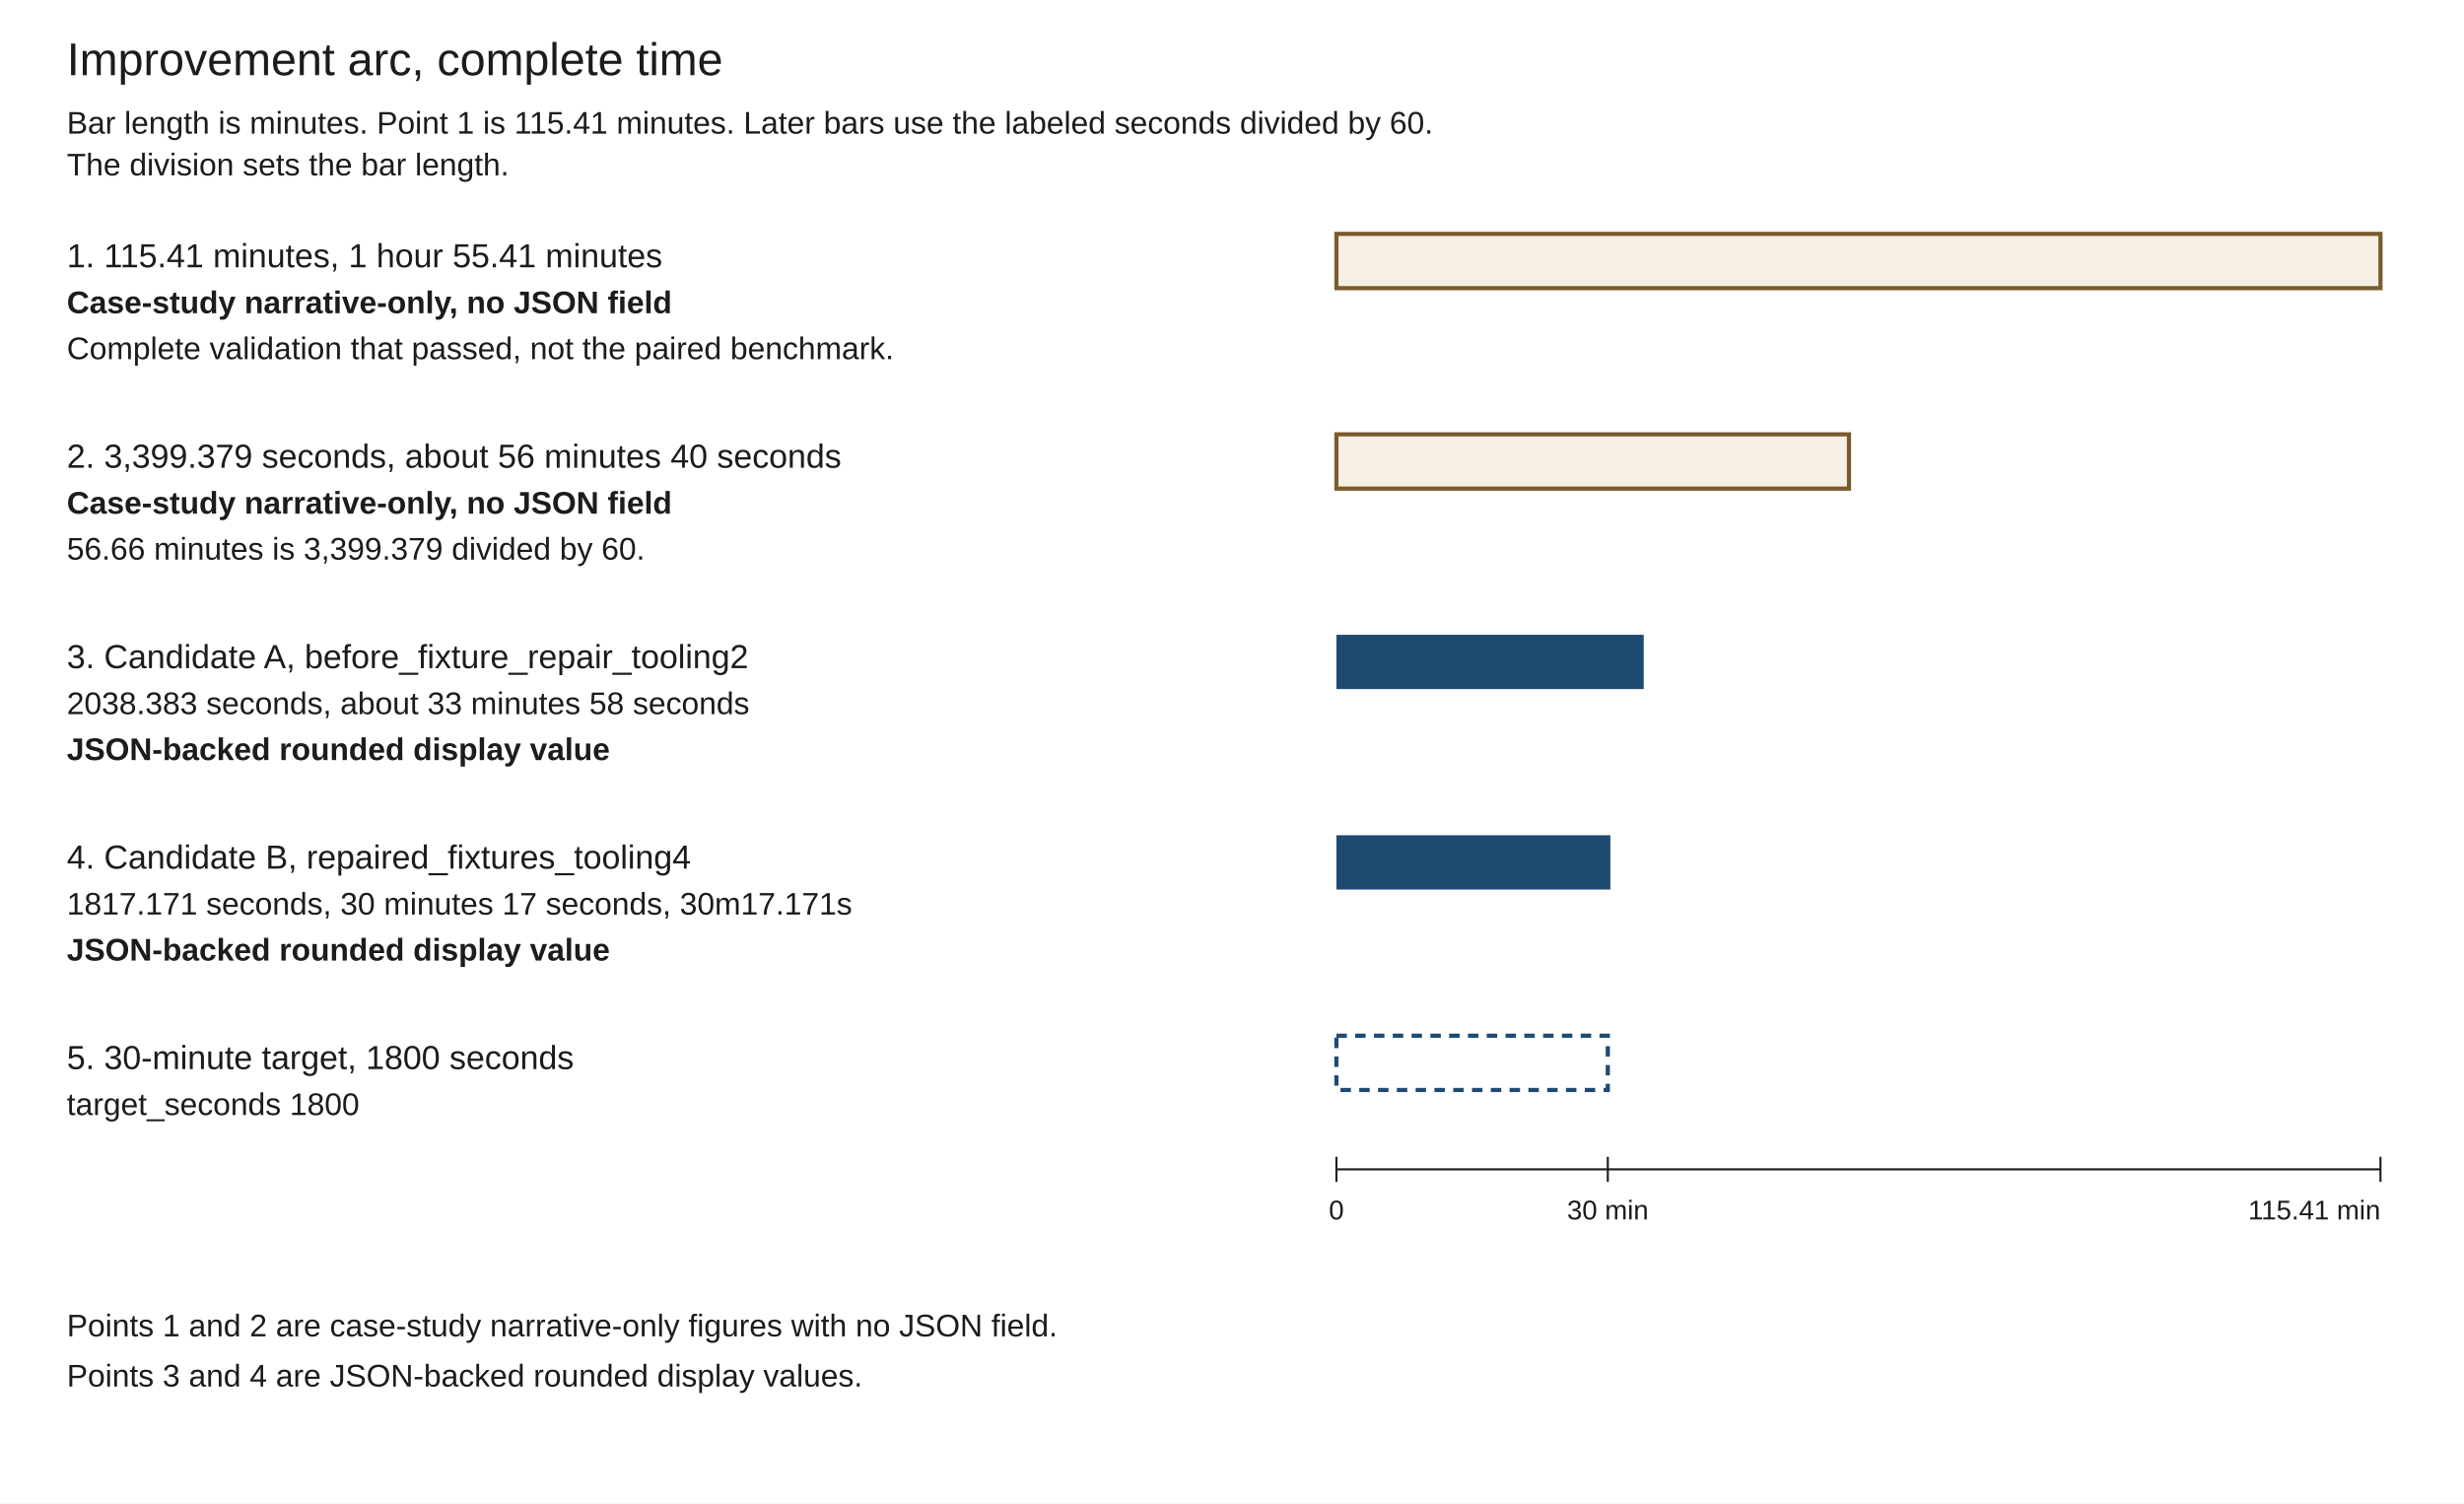
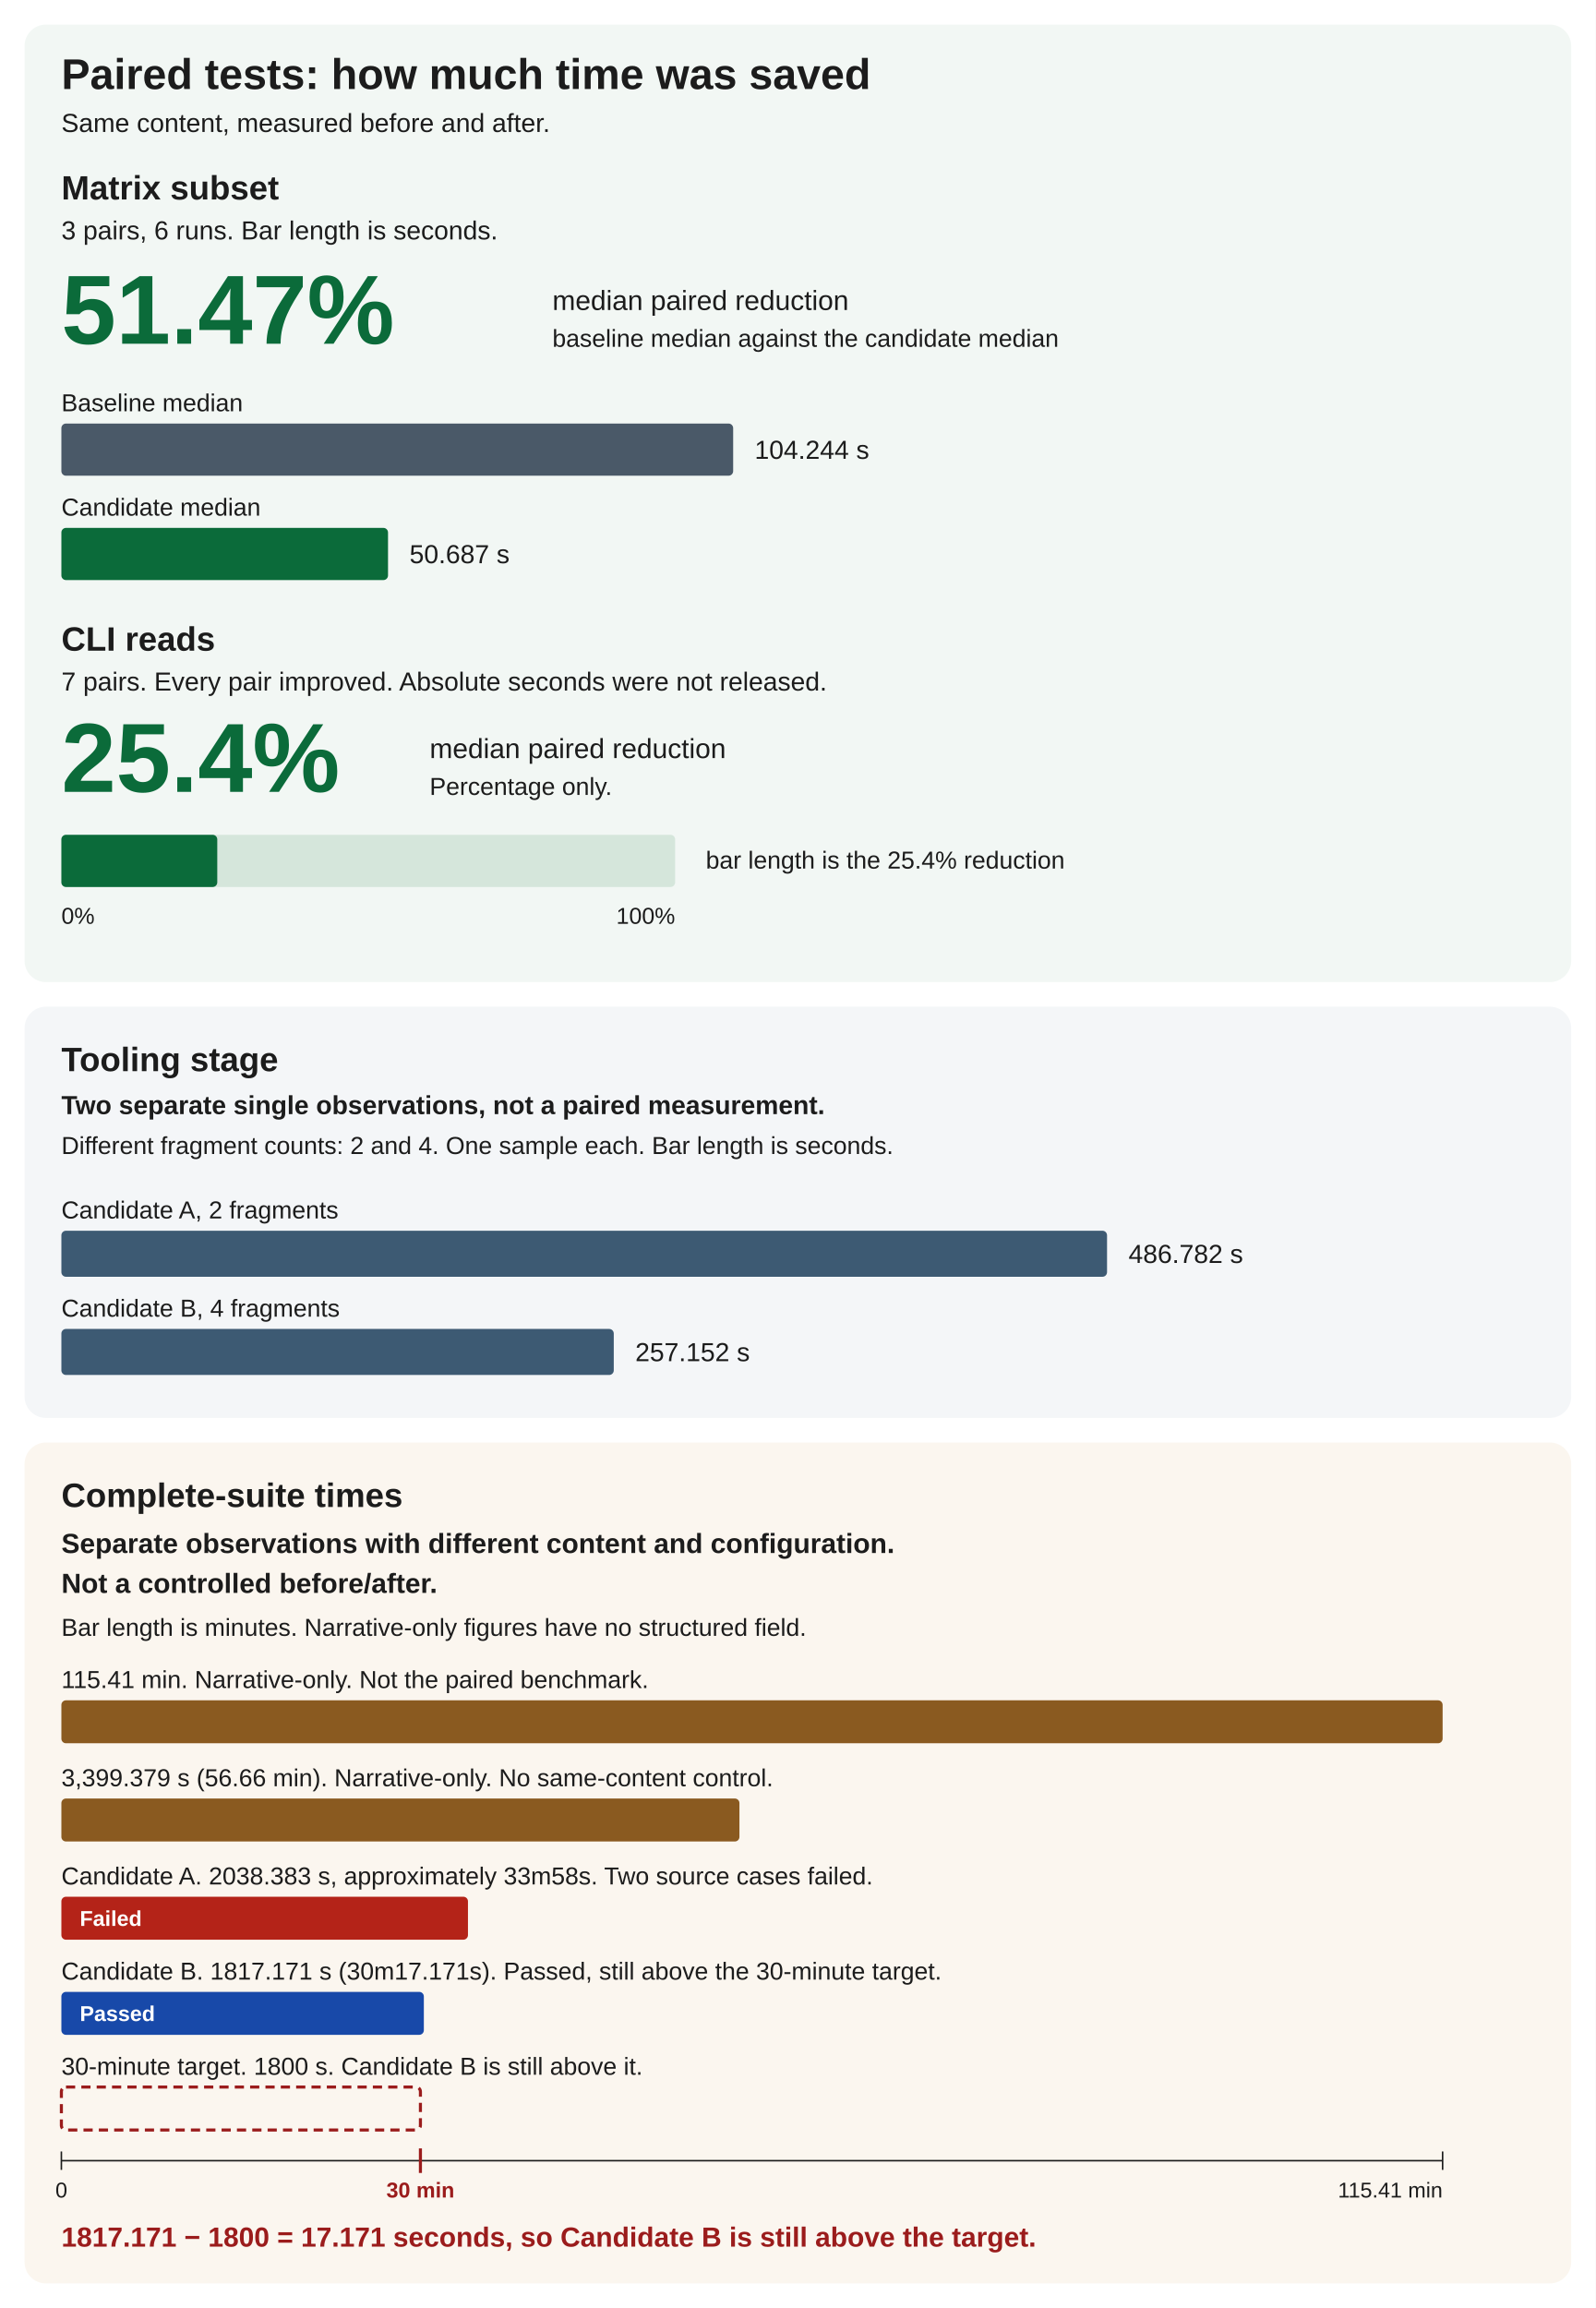
- <svg xmlns="http://www.w3.org/2000/svg" viewBox="0 0 1180 720" role="img" aria-labelledby="arcTitle arcDesc">
-   <rect width="1180" height="720" fill="#ffffff" />
-   <text x="32" y="36" fill="#1c1c1c" font-family="Arial, Helvetica, sans-serif" font-size="22">Improvement arc, complete time</text>
-   <text x="32" y="64" fill="#1c1c1c" font-family="Arial, Helvetica, sans-serif" font-size="15">Bar length is minutes. Point 1 is 115.41 minutes. Later bars use the labeled seconds divided by 60.</text>
-   <text x="32" y="84" fill="#1c1c1c" font-family="Arial, Helvetica, sans-serif" font-size="15">The division sets the bar length.</text>
+ <svg xmlns="http://www.w3.org/2000/svg" viewBox="0 0 1040 1504" role="img" aria-labelledby="chartTitle chartDesc">
+   <rect width="1040" height="1504" fill="#ffffff" />
  <g font-family="Arial, Helvetica, sans-serif" fill="#1c1c1c">
-     <text x="32" y="128" font-size="16">1. 115.41 minutes, 1 hour 55.41 minutes</text>
-     <text x="32" y="150" font-size="15" font-weight="700">Case-study narrative-only, no JSON field</text>
-     <text x="32" y="172" font-size="15">Complete validation that passed, not the paired benchmark.</text>
-     <rect x="640" y="112" width="500" height="26" fill="#f6f0e4" stroke="#7a5b2e" stroke-width="2" />
-     <text x="32" y="224" font-size="16">2. 3,399.379 seconds, about 56 minutes 40 seconds</text>
-     <text x="32" y="246" font-size="15" font-weight="700">Case-study narrative-only, no JSON field</text>
-     <text x="32" y="268" font-size="15">56.66 minutes is 3,399.379 divided by 60.</text>
-     <rect x="640" y="208" width="245.46" height="26" fill="#f6f0e4" stroke="#7a5b2e" stroke-width="2" />
-     <text x="32" y="320" font-size="16">3. Candidate A, before_fixture_repair_tooling2</text>
-     <text x="32" y="342" font-size="15">2038.383 seconds, about 33 minutes 58 seconds</text>
-     <text x="32" y="364" font-size="15" font-weight="700">JSON-backed rounded display value</text>
-     <rect x="640" y="304" width="147.18" height="26" fill="#1f4b73" />
-     <text x="32" y="416" font-size="16">4. Candidate B, repaired_fixtures_tooling4</text>
-     <text x="32" y="438" font-size="15">1817.171 seconds, 30 minutes 17 seconds, 30m17.171s</text>
-     <text x="32" y="460" font-size="15" font-weight="700">JSON-backed rounded display value</text>
-     <rect x="640" y="400" width="131.21" height="26" fill="#1f4b73" />
-     <text x="32" y="512" font-size="16">5. 30-minute target, 1800 seconds</text>
-     <text x="32" y="534" font-size="15">target_seconds 1800</text>
-     <rect x="640" y="496" width="129.97" height="26" fill="#ffffff" stroke="#1f4b73" stroke-width="2" stroke-dasharray="5 4" />
+     <rect x="16" y="16" width="1008" height="624" rx="14" fill="#f2f7f4" />
+     <text x="40" y="58" font-size="28" font-weight="700">Paired tests: how much time was saved</text>
+     <text x="40" y="86" font-size="17">Same content, measured before and after.</text>
+     <text x="40" y="130" font-size="22" font-weight="700">Matrix subset</text>
+     <text x="40" y="156" font-size="17">3 pairs, 6 runs. Bar length is seconds.</text>
+     <text x="40" y="224" font-size="64" font-weight="700" fill="#0b6b3a">51.47%</text>
+     <text x="360" y="202" font-size="18">median paired reduction</text>
+     <text x="360" y="226" font-size="16">baseline median against the candidate median</text>
+     <text x="40" y="268" font-size="16">Baseline median</text>
+     <rect id="bar-matrix-baseline" x="40" y="276" width="437.825" height="34" rx="3" fill="#4a5968" />
+     <text id="label-matrix-baseline" x="491.825" y="299" font-size="17">104.244 s</text>
+     <text x="40" y="336" font-size="16">Candidate median</text>
+     <rect id="bar-matrix-candidate" x="40" y="344" width="212.885" height="34" rx="3" fill="#0b6b3a" />
+     <text id="label-matrix-candidate" x="266.885" y="367" font-size="17">50.687 s</text>
+     <text x="40" y="424" font-size="22" font-weight="700">CLI reads</text>
+     <text x="40" y="450" font-size="17">7 pairs. Every pair improved. Absolute seconds were not released.</text>
+     <text x="40" y="516" font-size="64" font-weight="700" fill="#0b6b3a">25.4%</text>
+     <text x="280" y="494" font-size="18">median paired reduction</text>
+     <text x="280" y="518" font-size="16">Percentage only.</text>
+     <rect id="bar-cli-scale" x="40" y="544" width="400" height="34" rx="3" fill="#d5e6db" />
+     <rect id="bar-cli-reduction" x="40" y="544" width="101.6" height="34" rx="3" fill="#0b6b3a" />
+     <text x="40" y="602" font-size="15">0%</text>
+     <text x="440" y="602" font-size="15" text-anchor="end">100%</text>
+     <text x="460" y="566" font-size="16">bar length is the 25.4% reduction</text>
+     <rect x="16" y="656" width="1008" height="268" rx="14" fill="#f4f6f8" />
+     <text x="40" y="698" font-size="22" font-weight="700">Tooling stage</text>
+     <text x="40" y="726" font-size="17" font-weight="700">Two separate single observations, not a paired measurement.</text>
+     <text x="40" y="752" font-size="16">Different fragment counts: 2 and 4. One sample each. Bar length is seconds.</text>
+     <text x="40" y="794" font-size="16">Candidate A, 2 fragments</text>
+     <rect id="bar-tooling-a" x="40" y="802" width="681.495" height="30" rx="3" fill="#3d5a73" />
+     <text id="label-tooling-a" x="735.495" y="823" font-size="17">486.782 s</text>
+     <text x="40" y="858" font-size="16">Candidate B, 4 fragments</text>
+     <rect id="bar-tooling-b" x="40" y="866" width="360.013" height="30" rx="3" fill="#3d5a73" />
+     <text id="label-tooling-b" x="414.013" y="887" font-size="17">257.152 s</text>
+     <rect x="16" y="940" width="1008" height="548" rx="14" fill="#fbf6ef" />
+     <text x="40" y="982" font-size="22" font-weight="700">Complete-suite times</text>
+     <text x="40" y="1012" font-size="18" font-weight="700">Separate observations with different content and configuration.</text>
+     <text x="40" y="1038" font-size="18" font-weight="700">Not a controlled before/after.</text>
+     <text x="40" y="1066" font-size="16">Bar length is minutes. Narrative-only figures have no structured field.</text>
+     <text x="40" y="1100" font-size="16">115.41 min. Narrative-only. Not the paired benchmark.</text>
+     <rect id="bar-suite-115" x="40" y="1108" width="900.198" height="28" rx="3" fill="#8a5a20" />
+     <text x="40" y="1164" font-size="16">3,399.379 s (56.66 min). Narrative-only. No same-content control.</text>
+     <rect id="bar-suite-3399" x="40" y="1172" width="441.919" height="28" rx="3" fill="#8a5a20" />
+     <text x="40" y="1228" font-size="16">Candidate A. 2038.383 s, approximately 33m58s. Two source cases failed.</text>
+     <rect id="bar-suite-a" x="40" y="1236" width="264.99" height="28" rx="3" fill="#b42318" />
+     <text x="52" y="1255" font-size="14" font-weight="700" fill="#ffffff">Failed</text>
+     <text x="40" y="1290" font-size="16">Candidate B. 1817.171 s (30m17.171s). Passed, still above the 30-minute target.</text>
+     <rect id="bar-suite-b" x="40" y="1298" width="236.232" height="28" rx="3" fill="#1849a9" />
+     <text x="52" y="1317" font-size="14" font-weight="700" fill="#ffffff">Passed</text>
+     <text x="40" y="1352" font-size="16">30-minute target. 1800 s. Candidate B is still above it.</text>
+     <rect id="bar-target" x="40" y="1360" width="234" height="28" rx="3" fill="#fbf6ef" stroke="#9b1c1c" stroke-width="2" stroke-dasharray="6 4" />
+     <line id="axis-suite" x1="40" y1="1408" x2="940.198" y2="1408" stroke="#1c1c1c" stroke-width="1" />
+     <line id="axis-zero" x1="40" y1="1402" x2="40" y2="1414" stroke="#1c1c1c" stroke-width="1" />
+     <line id="axis-30" x1="274" y1="1400" x2="274" y2="1416" stroke="#9b1c1c" stroke-width="2" />
+     <line id="axis-115" x1="940.198" y1="1402" x2="940.198" y2="1414" stroke="#1c1c1c" stroke-width="1" />
+     <text x="40" y="1432" font-size="14" text-anchor="middle">0</text>
+     <text id="label-axis-30" x="274" y="1432" font-size="14" font-weight="700" fill="#9b1c1c" text-anchor="middle">30 min</text>
+     <text id="label-axis-115" x="940.198" y="1432" font-size="14" text-anchor="end">115.41 min</text>
+     <text x="40" y="1464" font-size="18" font-weight="700" fill="#9b1c1c">1817.171 − 1800 = 17.171 seconds, so Candidate B is still above the target.</text>
  </g>
-   <line x1="640" y1="560" x2="1140" y2="560" stroke="#1c1c1c" stroke-width="1" />
-   <line x1="640" y1="554" x2="640" y2="566" stroke="#1c1c1c" stroke-width="1" />
-   <line x1="769.97" y1="554" x2="769.97" y2="566" stroke="#1c1c1c" stroke-width="1" />
-   <line x1="1140" y1="554" x2="1140" y2="566" stroke="#1c1c1c" stroke-width="1" />
-   <text x="640" y="584" fill="#1c1c1c" font-family="Arial, Helvetica, sans-serif" font-size="13" text-anchor="middle">0</text>
-   <text x="769.97" y="584" fill="#1c1c1c" font-family="Arial, Helvetica, sans-serif" font-size="13" text-anchor="middle">30 min</text>
-   <text x="1140" y="584" fill="#1c1c1c" font-family="Arial, Helvetica, sans-serif" font-size="13" text-anchor="end">115.41 min</text>
-   <text x="32" y="640" fill="#1c1c1c" font-family="Arial, Helvetica, sans-serif" font-size="15">Points 1 and 2 are case-study narrative-only figures with no JSON field.</text>
-   <text x="32" y="664" fill="#1c1c1c" font-family="Arial, Helvetica, sans-serif" font-size="15">Points 3 and 4 are JSON-backed rounded display values.</text>
</svg>
